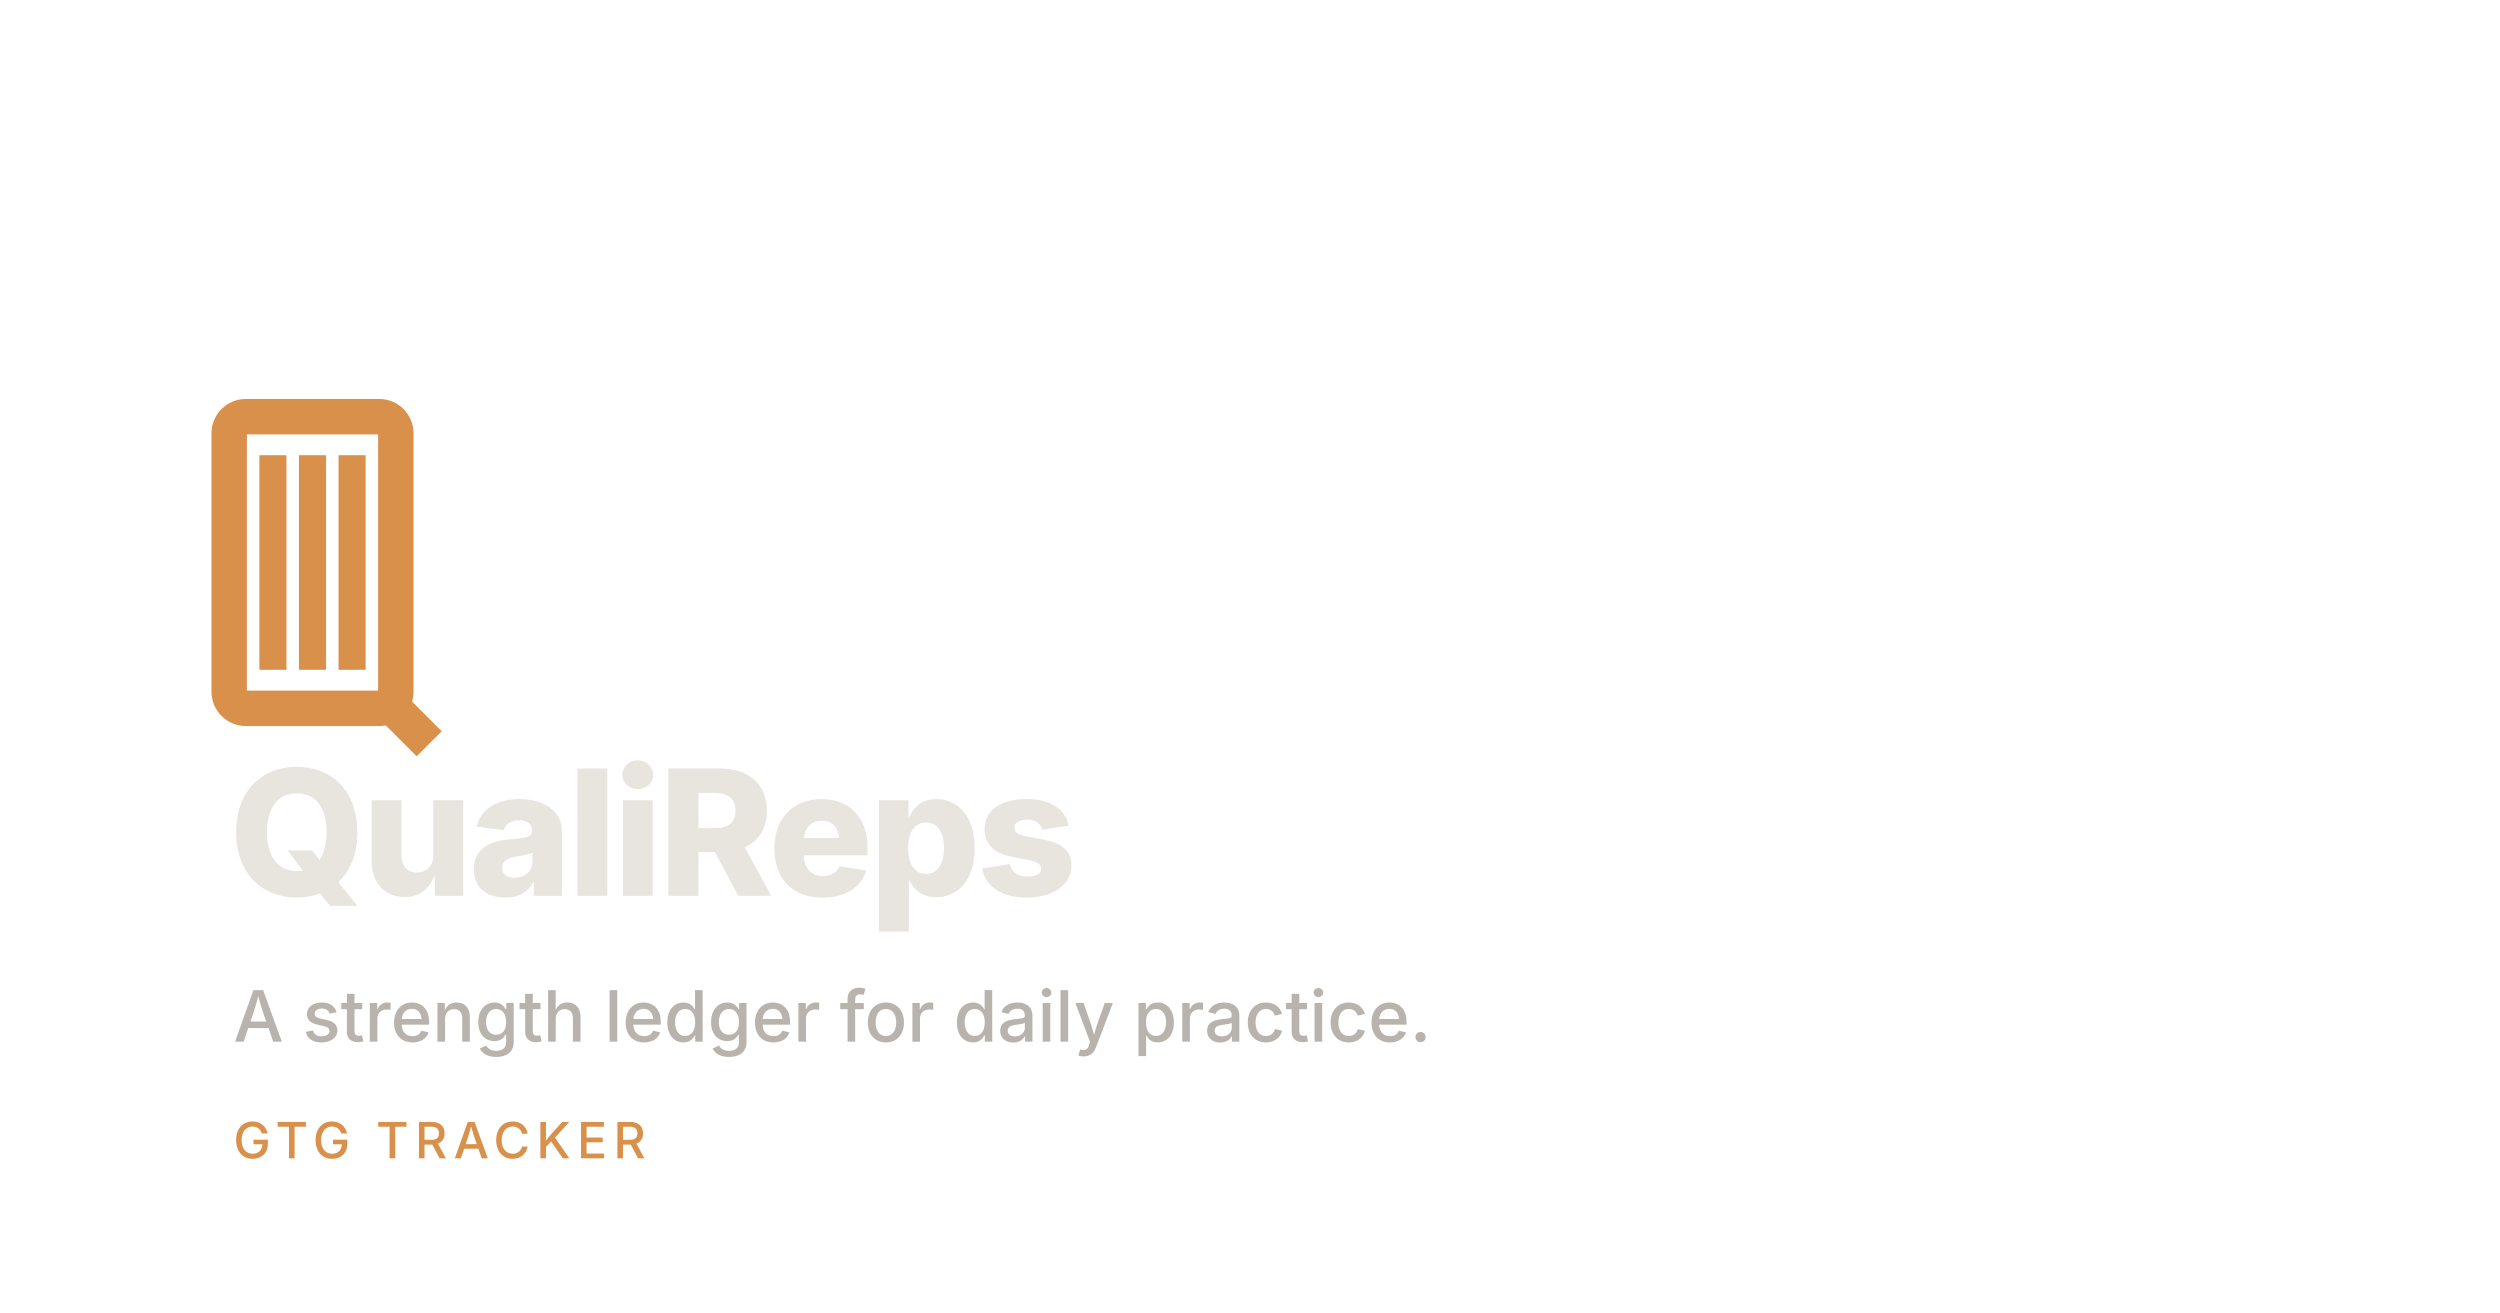
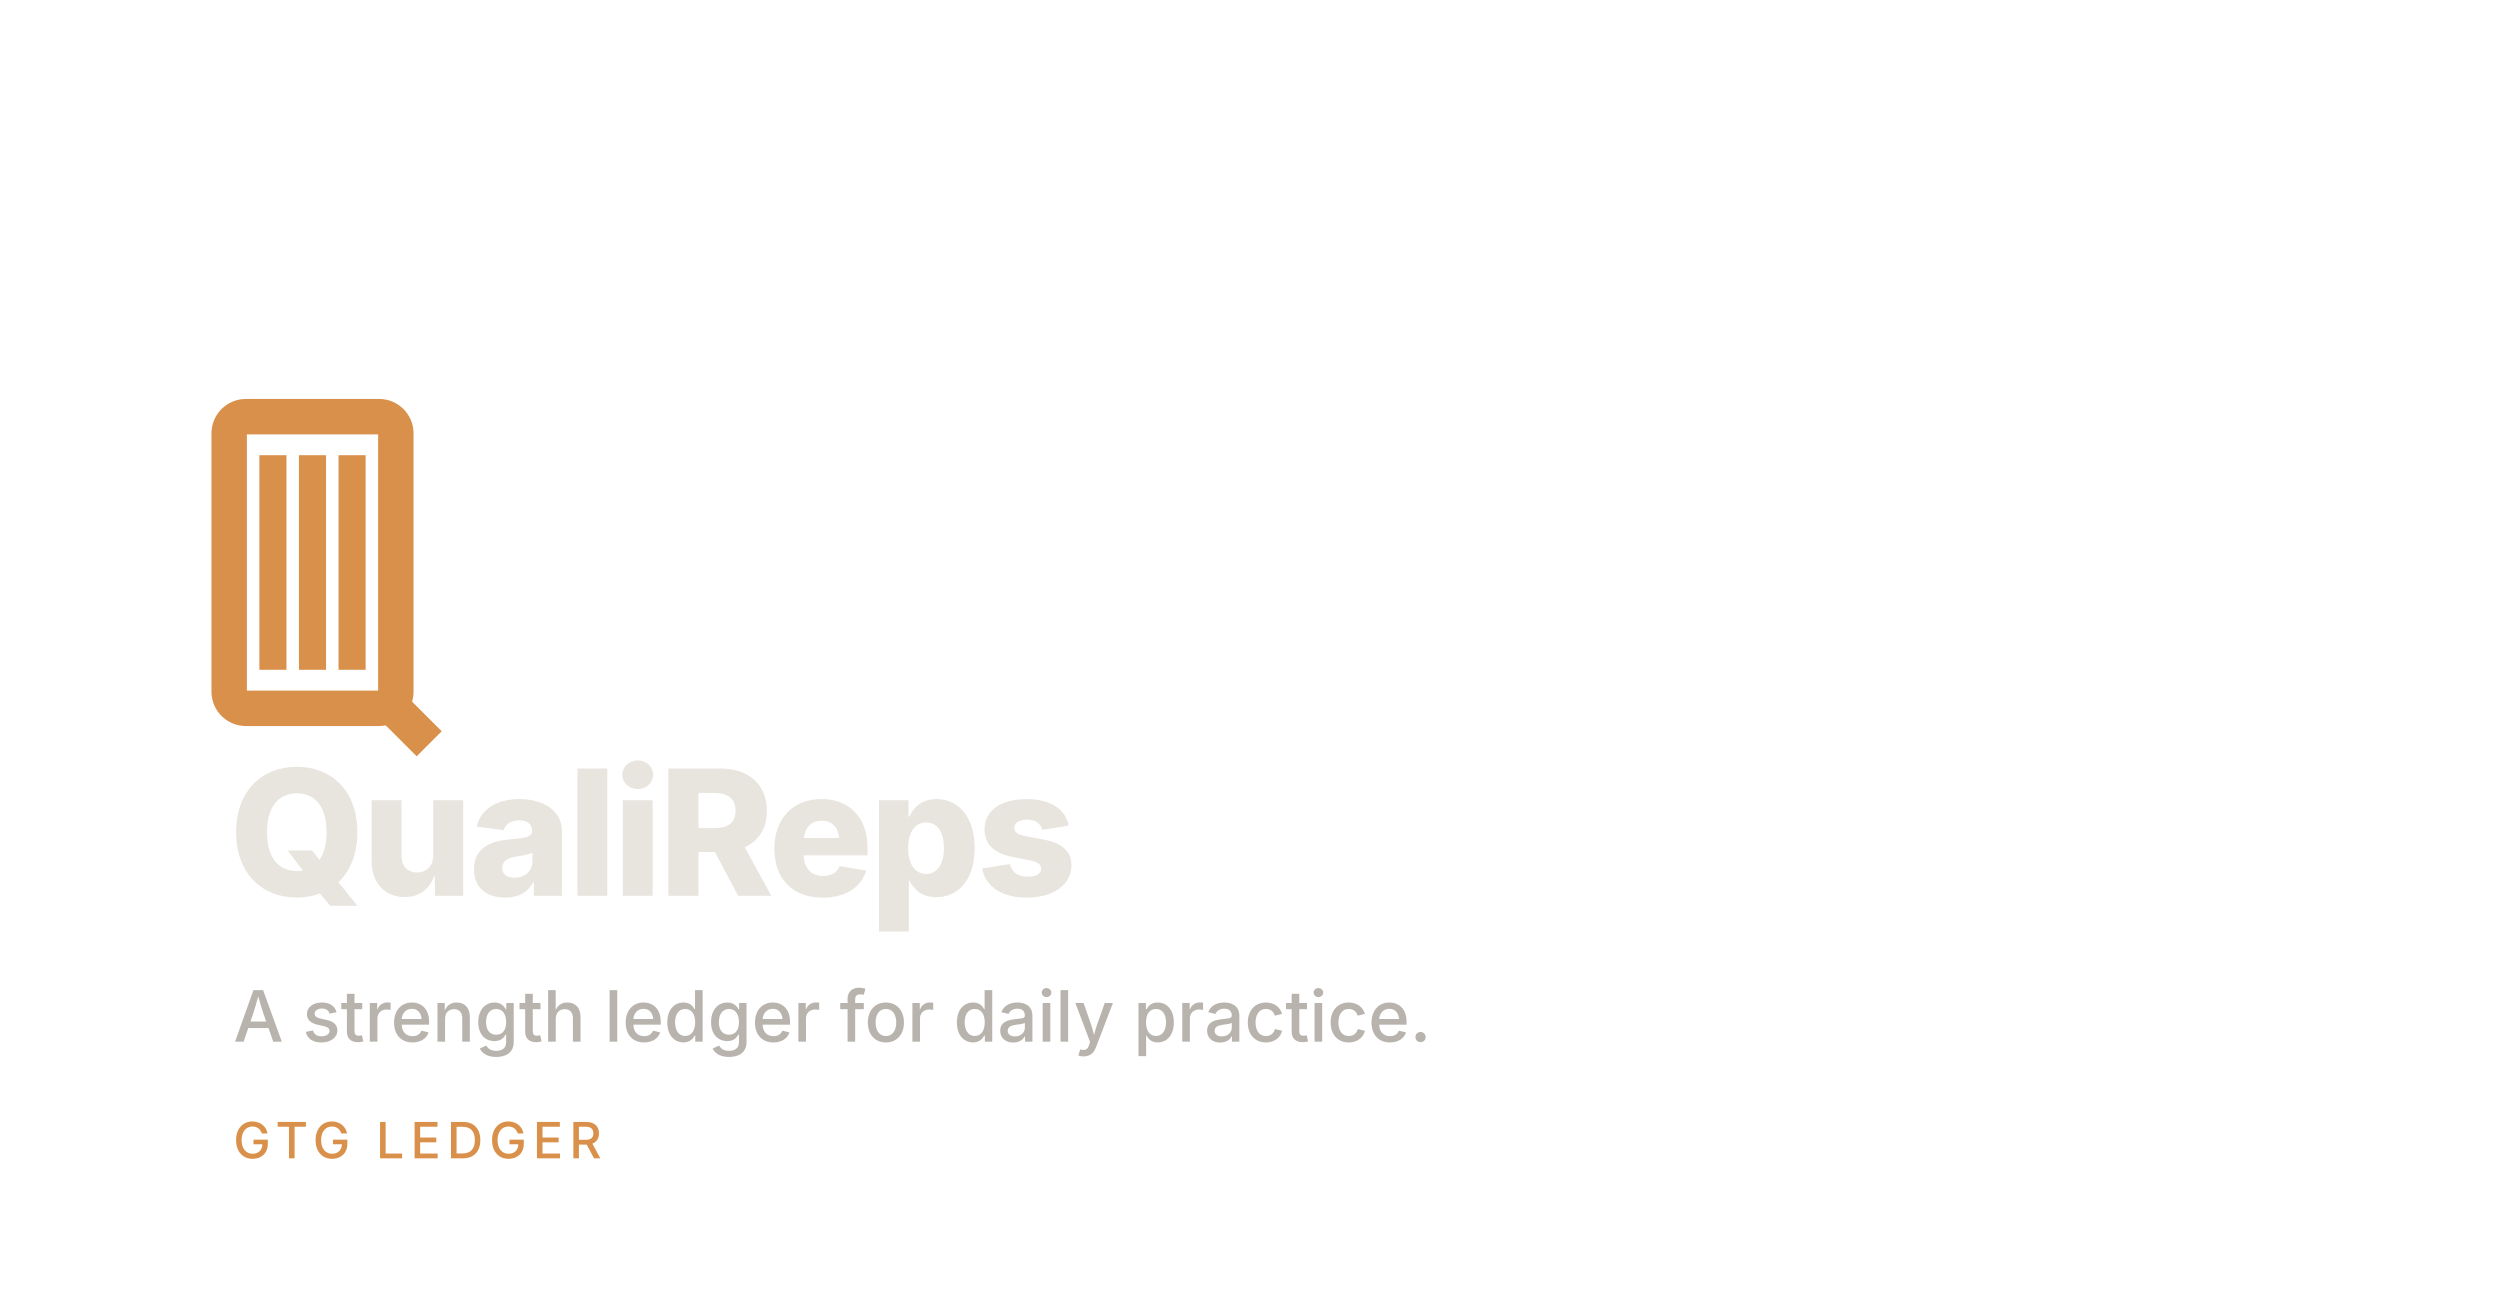
<svg xmlns="http://www.w3.org/2000/svg" width="1200" height="630" viewBox="0 0 1200 630" role="img" aria-label="QualiReps">
  <defs>
    <radialgradient id="glow" cx="50%" cy="35%" r="80%">
      <stop offset="0%" stop-color="#201e1b" />
      <stop offset="100%" stop-color="#1a1816" />
    </radialgradient>
  </defs>
  <rect width="1200" height="630" fill="url(#glow)" />
  <g transform="translate(110 200)">
    <rect x="0" y="0" width="80" height="140" rx="8" ry="8" fill="none" stroke="#d9904a" stroke-width="17" />
    <line x1="21" y1="25" x2="21" y2="115" stroke="#d9904a" stroke-width="13" stroke-linecap="square" />
    <line x1="40" y1="25" x2="40" y2="115" stroke="#d9904a" stroke-width="13" stroke-linecap="square" />
    <line x1="59" y1="25" x2="59" y2="115" stroke="#d9904a" stroke-width="13" stroke-linecap="square" />
    <line x1="77" y1="138" x2="90" y2="151" stroke="#d9904a" stroke-width="17" stroke-linecap="square" />
  </g>
  <text x="110" y="430" font-family="Inter, system-ui, sans-serif" font-size="84" font-weight="800" fill="#e8e4de" letter-spacing="-2">QualiReps</text>
  <text x="112" y="500" font-family="Inter, system-ui, sans-serif" font-size="34" font-weight="500" fill="#b8b3ad">A strength ledger for daily practice.</text>
-   <text x="112" y="556" font-family="Inter, system-ui, sans-serif" font-size="24" font-weight="500" fill="#d9904a" letter-spacing="3">GTG TRACKER</text>
+   <text x="112" y="556" font-family="Inter, system-ui, sans-serif" font-size="24" font-weight="500" fill="#d9904a" letter-spacing="3">GTG LEDGER</text>
</svg>
